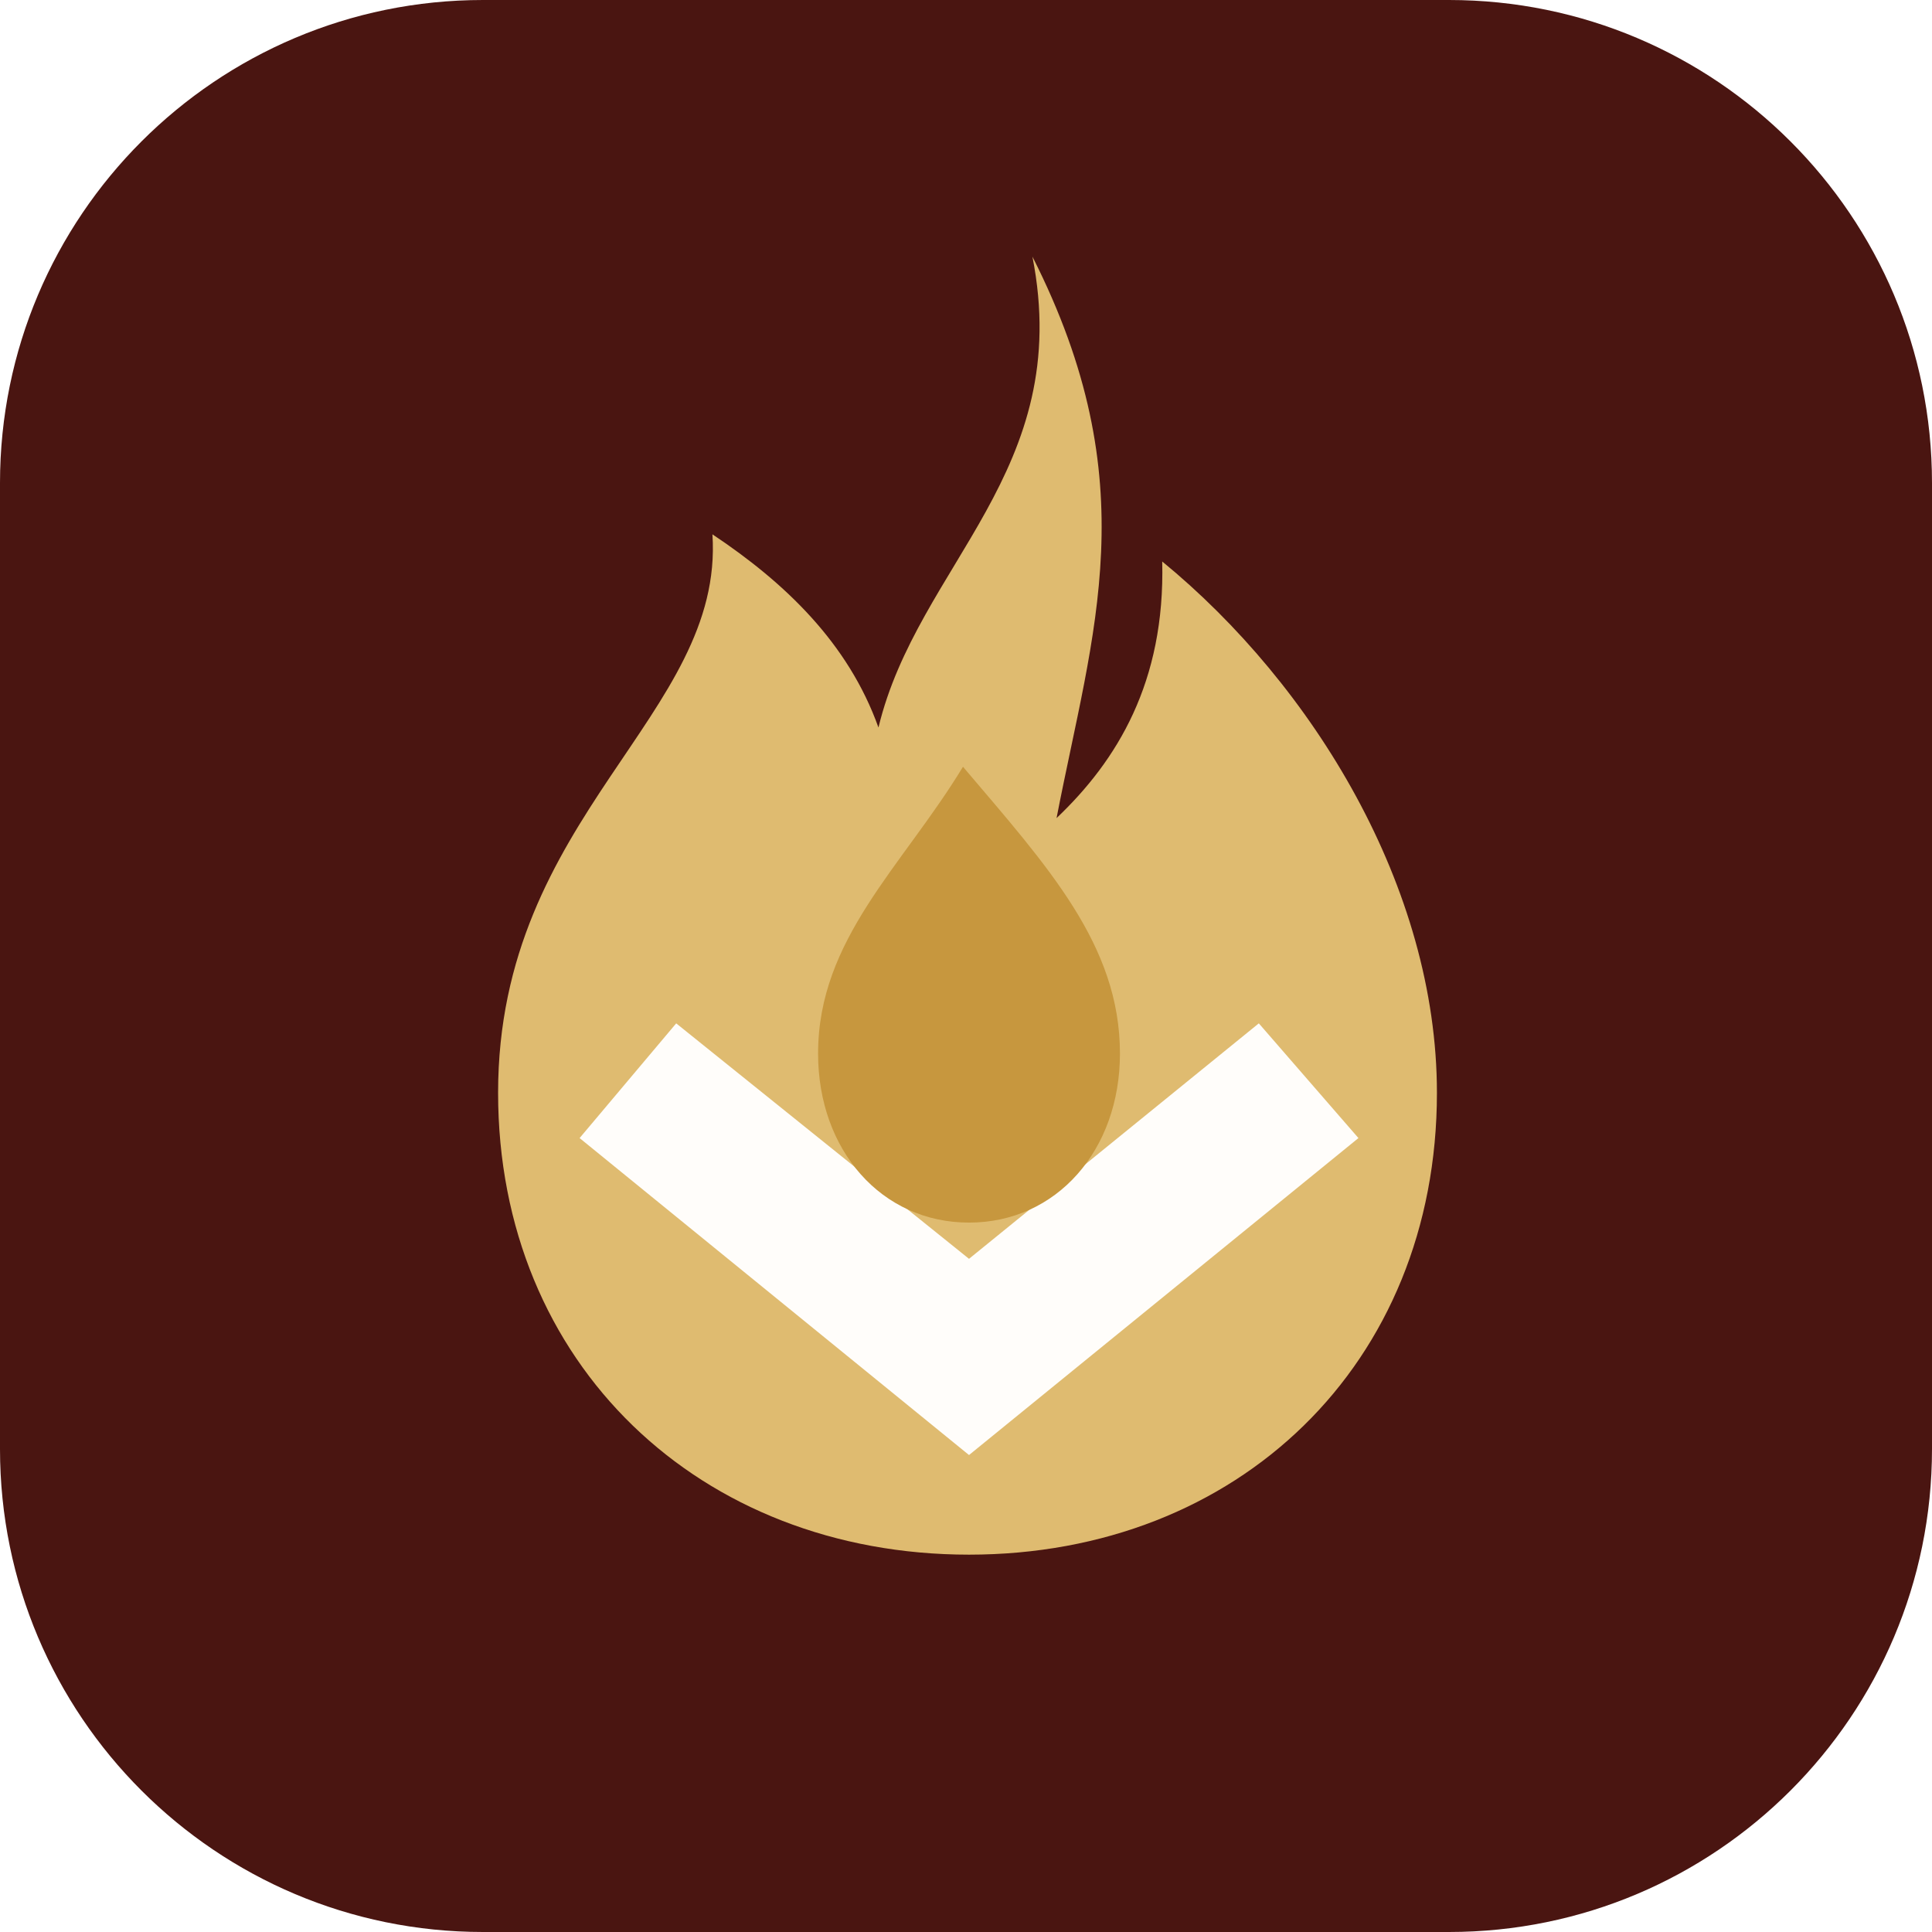
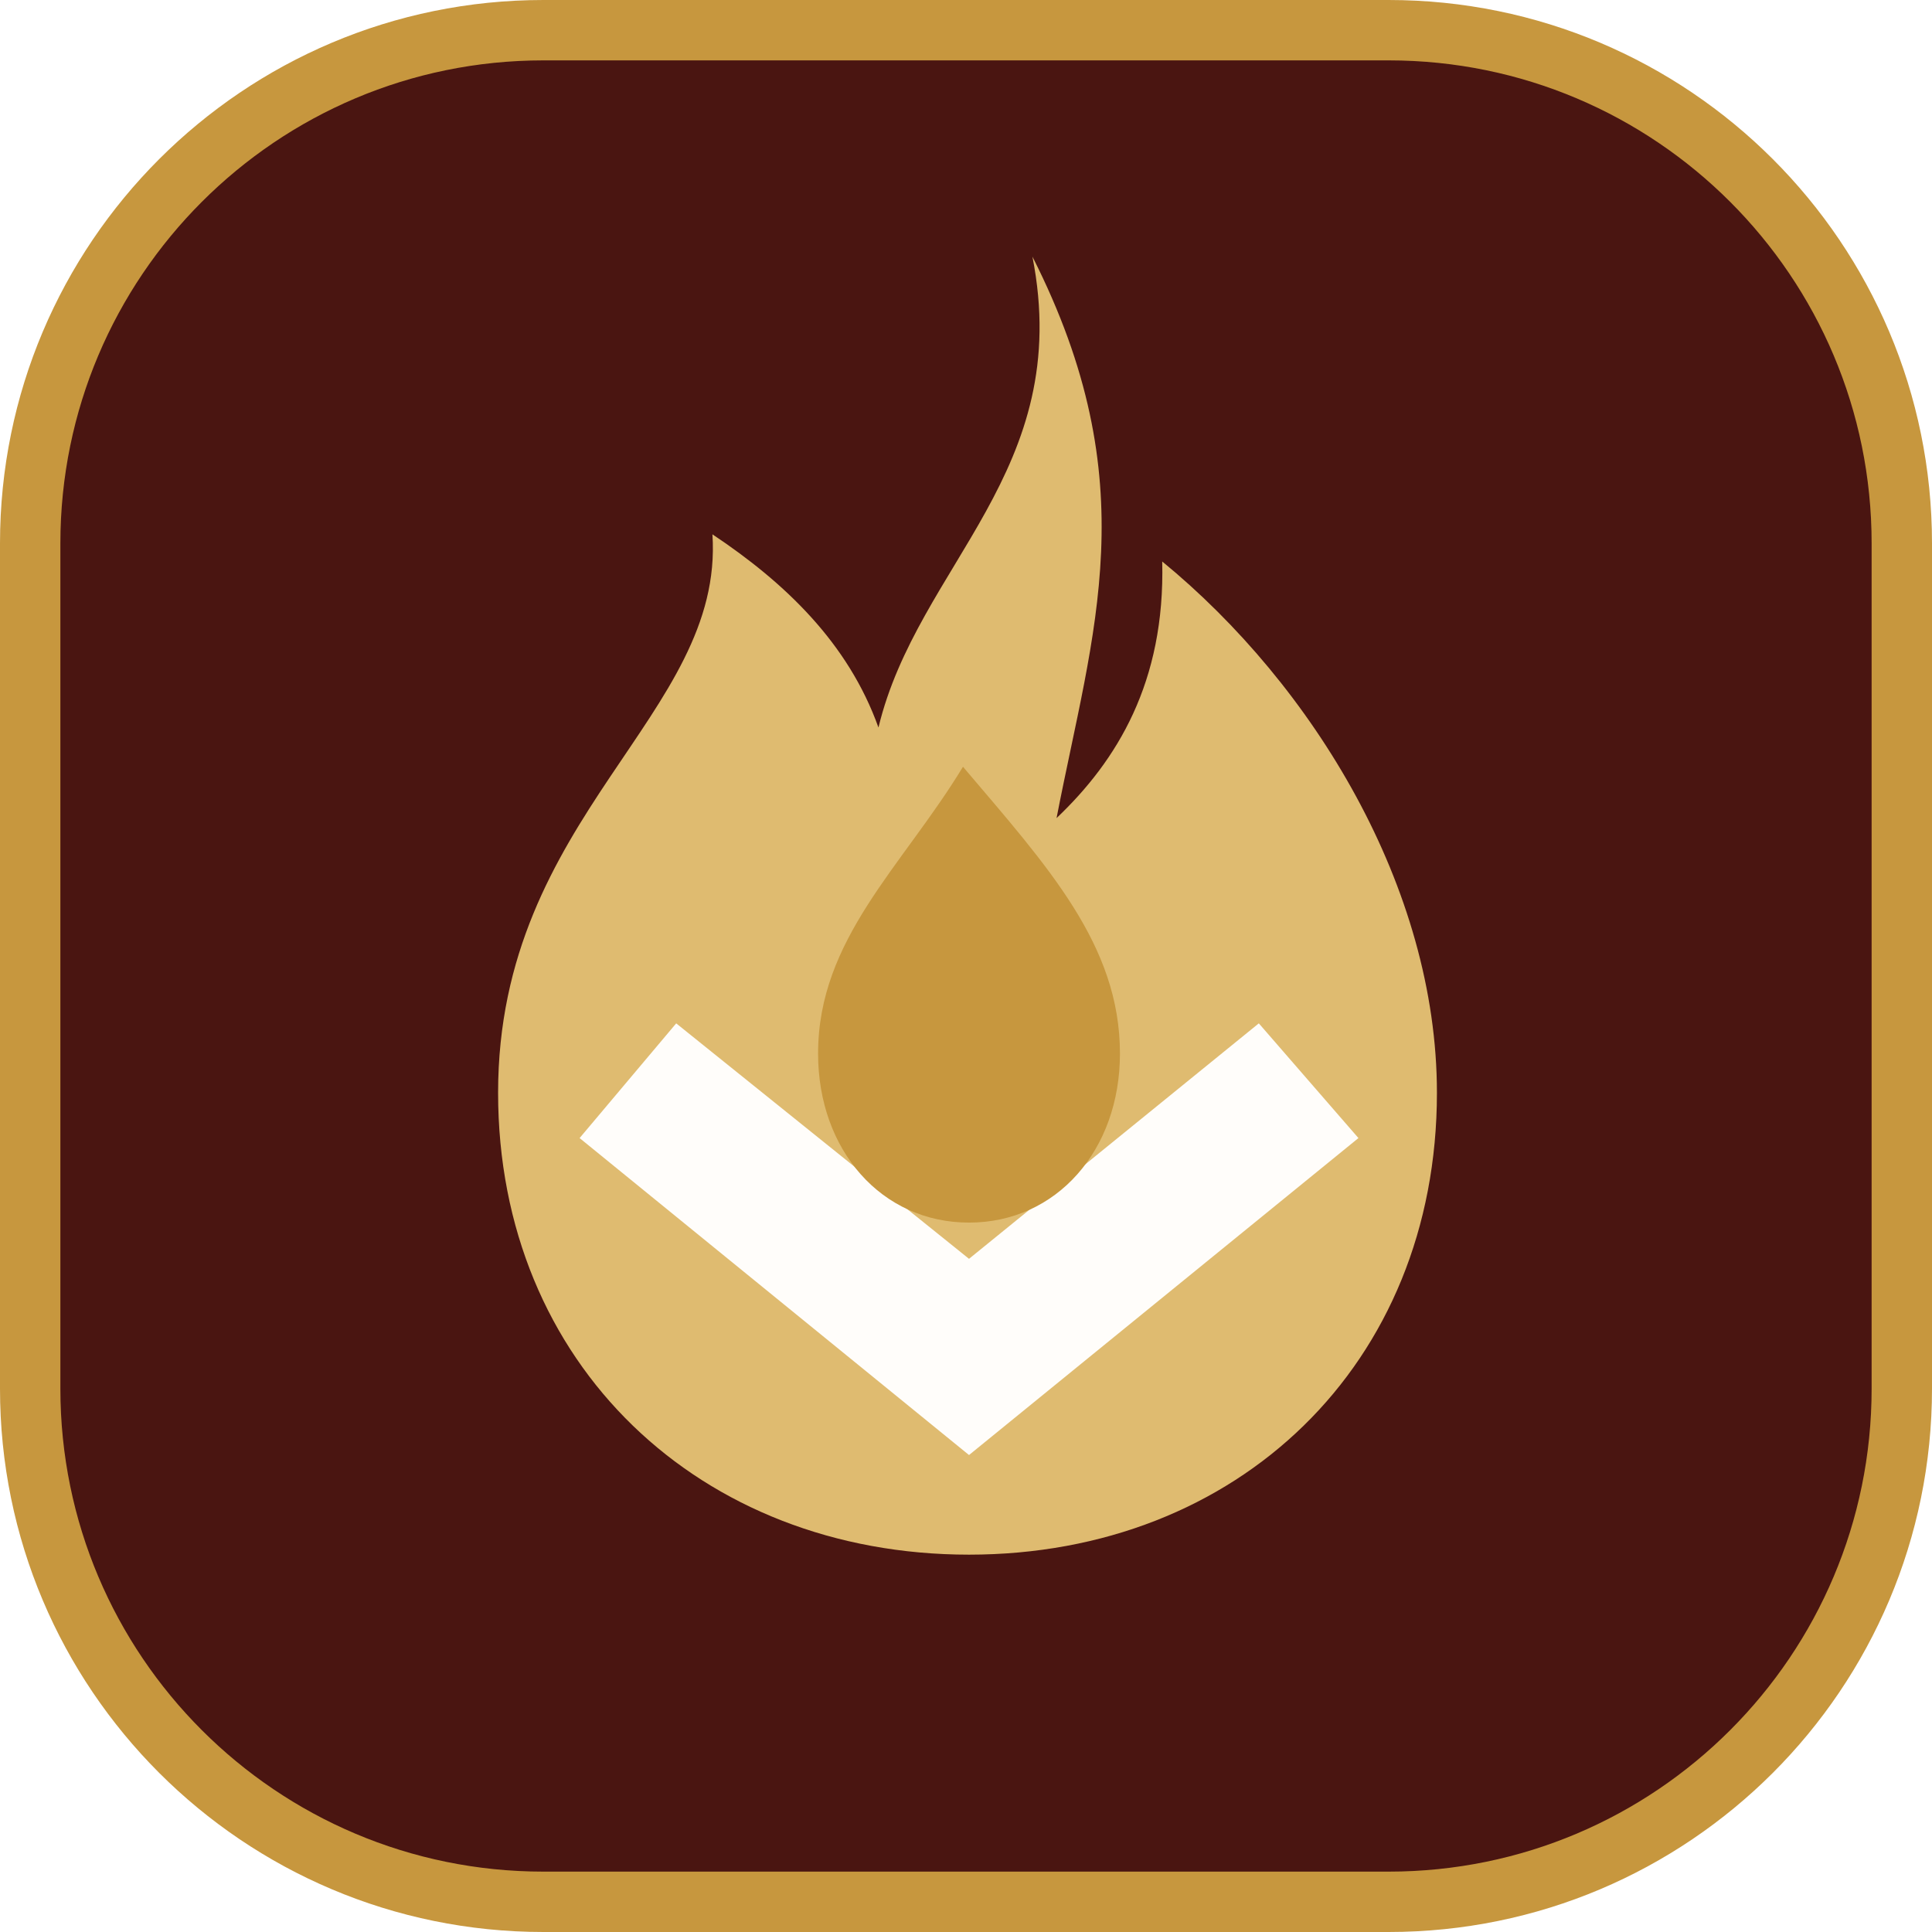
- <svg xmlns="http://www.w3.org/2000/svg" viewBox="0 0 64 64" role="img" aria-labelledby="title">
-   <rect width="64" height="64" rx="16" fill="#4a1511" />
+ <svg xmlns="http://www.w3.org/2000/svg" viewBox="0 0 64 64" role="img" aria-labelledby="title desc">
+   <rect x="1" y="1" width="62" height="62" rx="17" fill="#4a1511" stroke="#c7973e" stroke-width="2" />
  <path fill="#dfbb70" d="M34.2 8.5c1.4 7.1-3.8 10.2-5.1 15.6-1-2.8-3.1-4.8-5.5-6.4.4 6-7.1 9.3-7.1 18.5 0 9 6.7 15.3 15.6 15.3s15.5-6.3 15.5-15.3c0-6.8-4.1-13.5-9.1-17.6.1 4-1.5 6.6-3.5 8.5 1.2-6.2 3-11.1-.8-18.6Z" />
  <path fill="#fffdfa" d="m19.2 37.7 12.9 10.5L45 37.7l-3.3-3.8-9.6 7.8-9.7-7.8-3.2 3.8Z" />
  <path fill="#c7973e" d="M27.1 34.9c0-3.8 2.8-6.2 4.8-9.5 2.8 3.3 5.2 5.9 5.2 9.5 0 3.2-2.1 5.6-5 5.6s-5-2.4-5-5.6Z" />
</svg>
